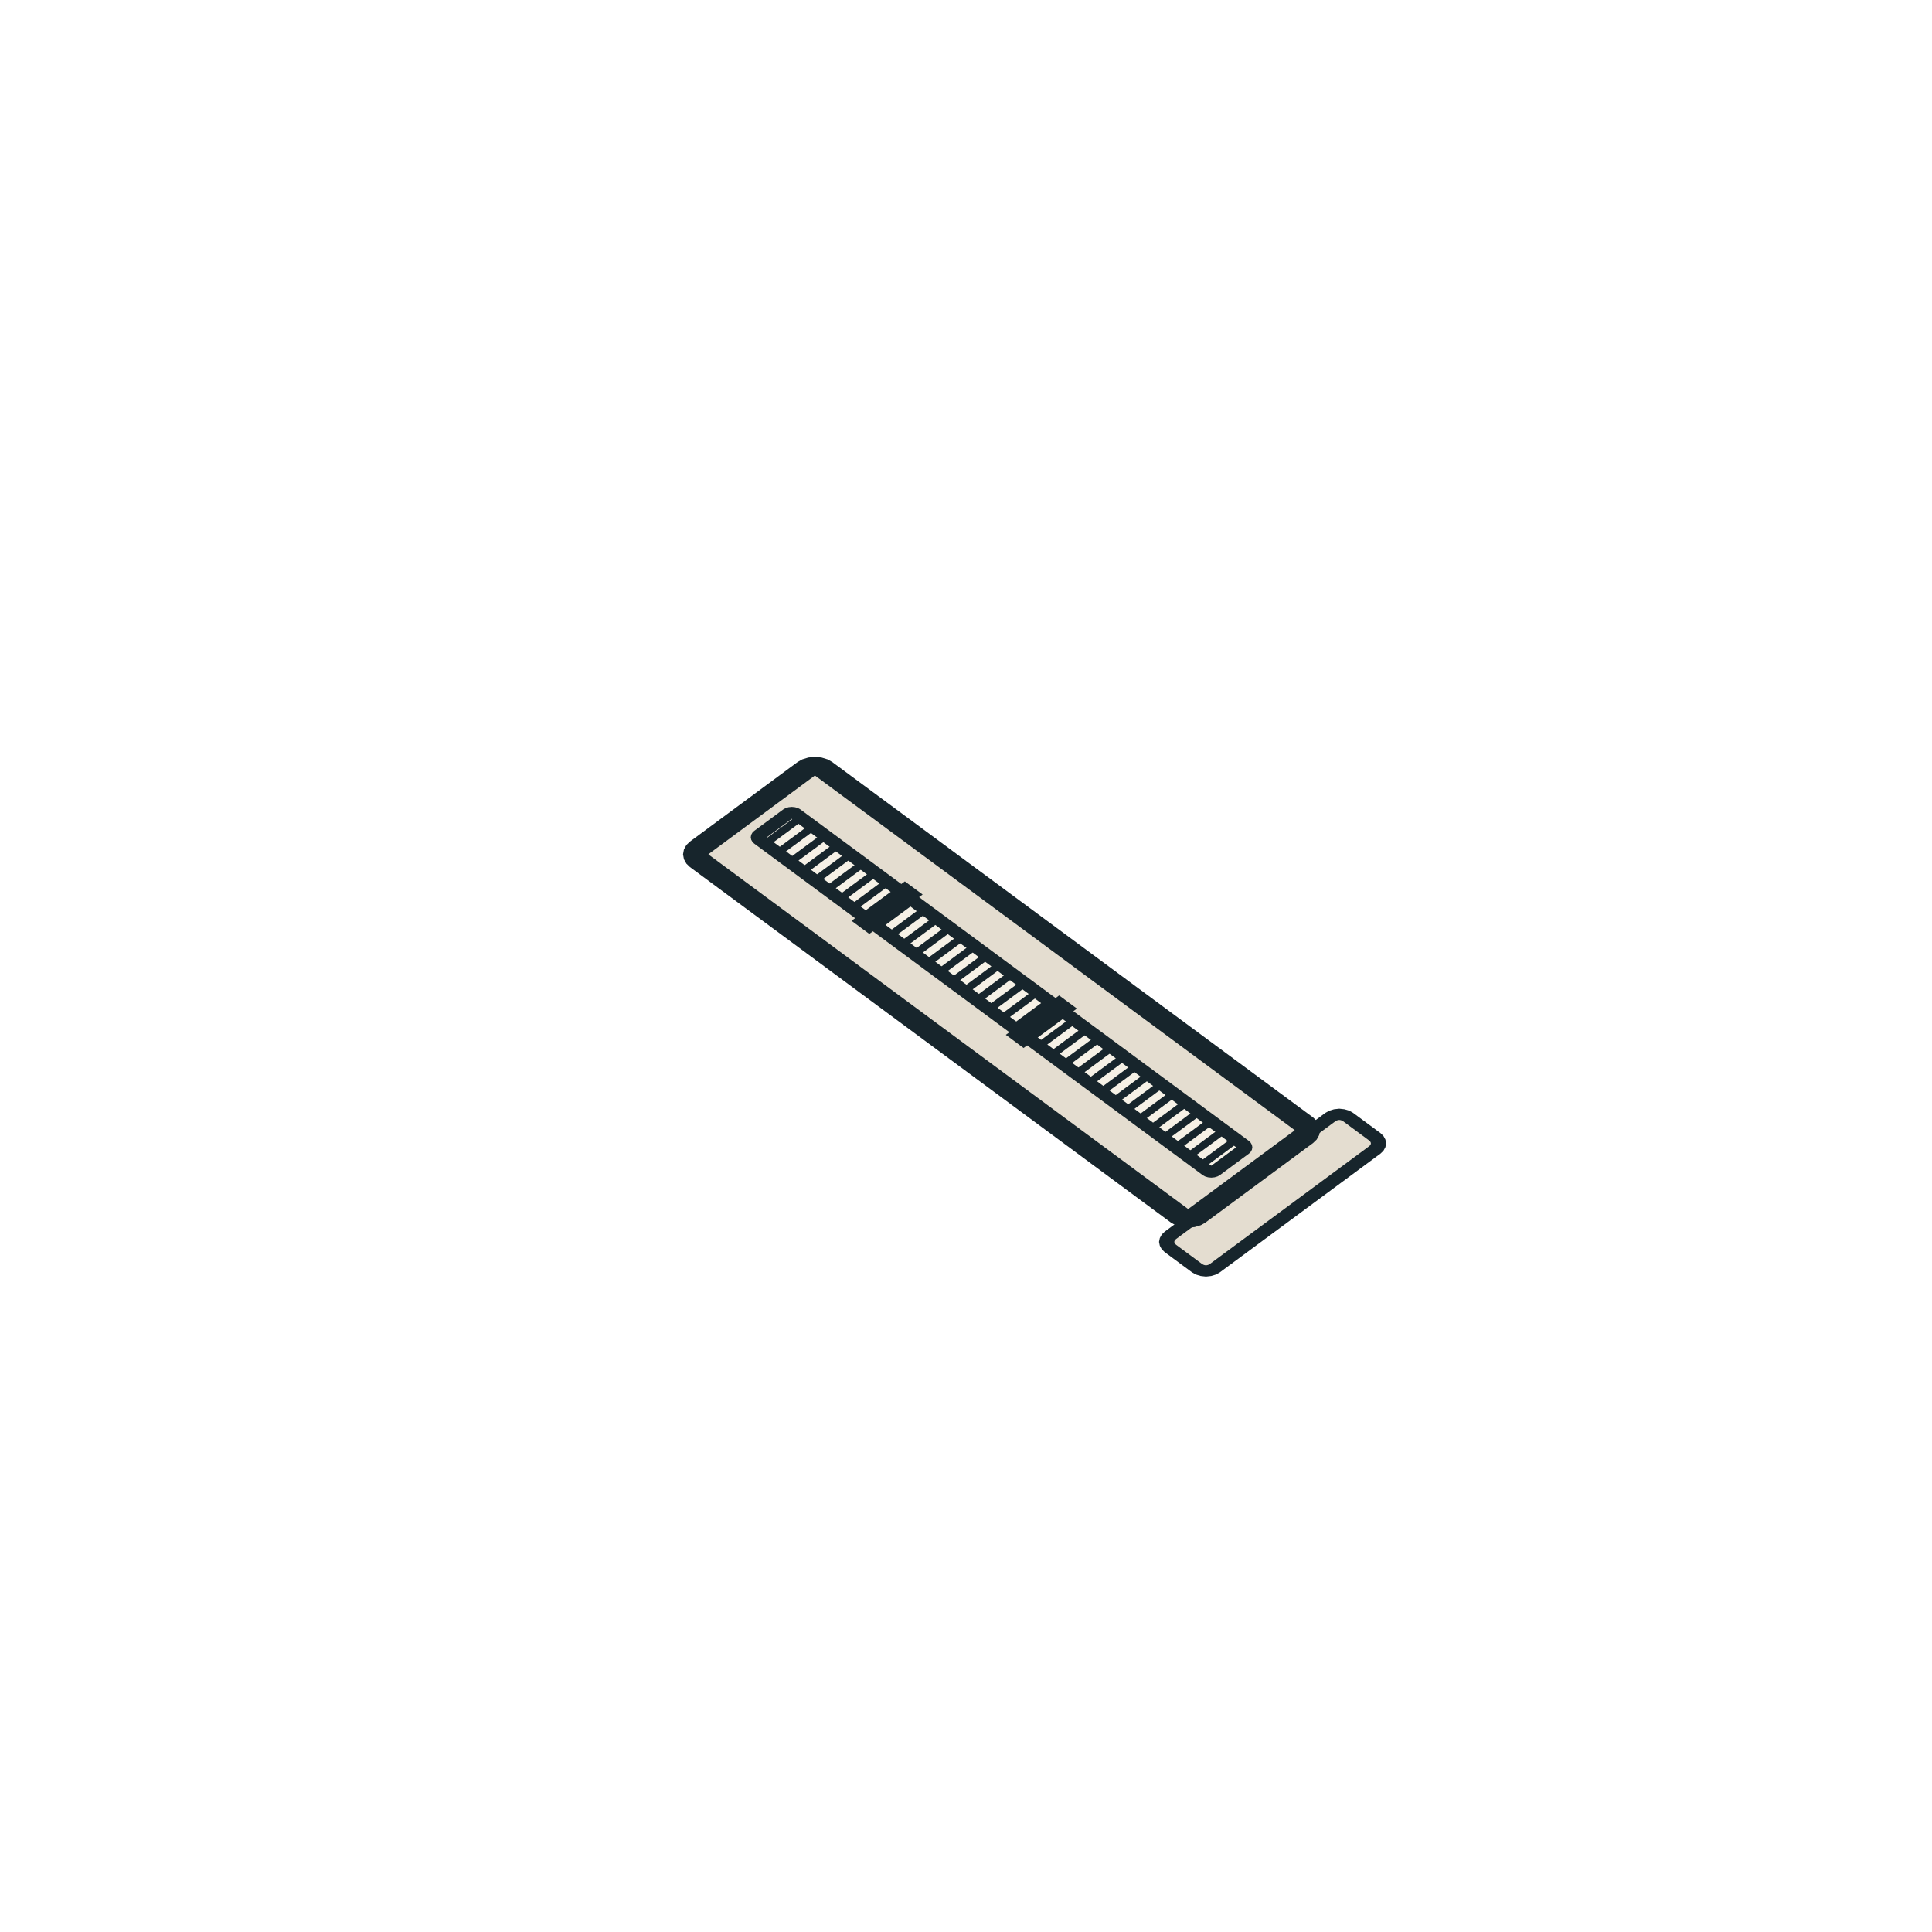
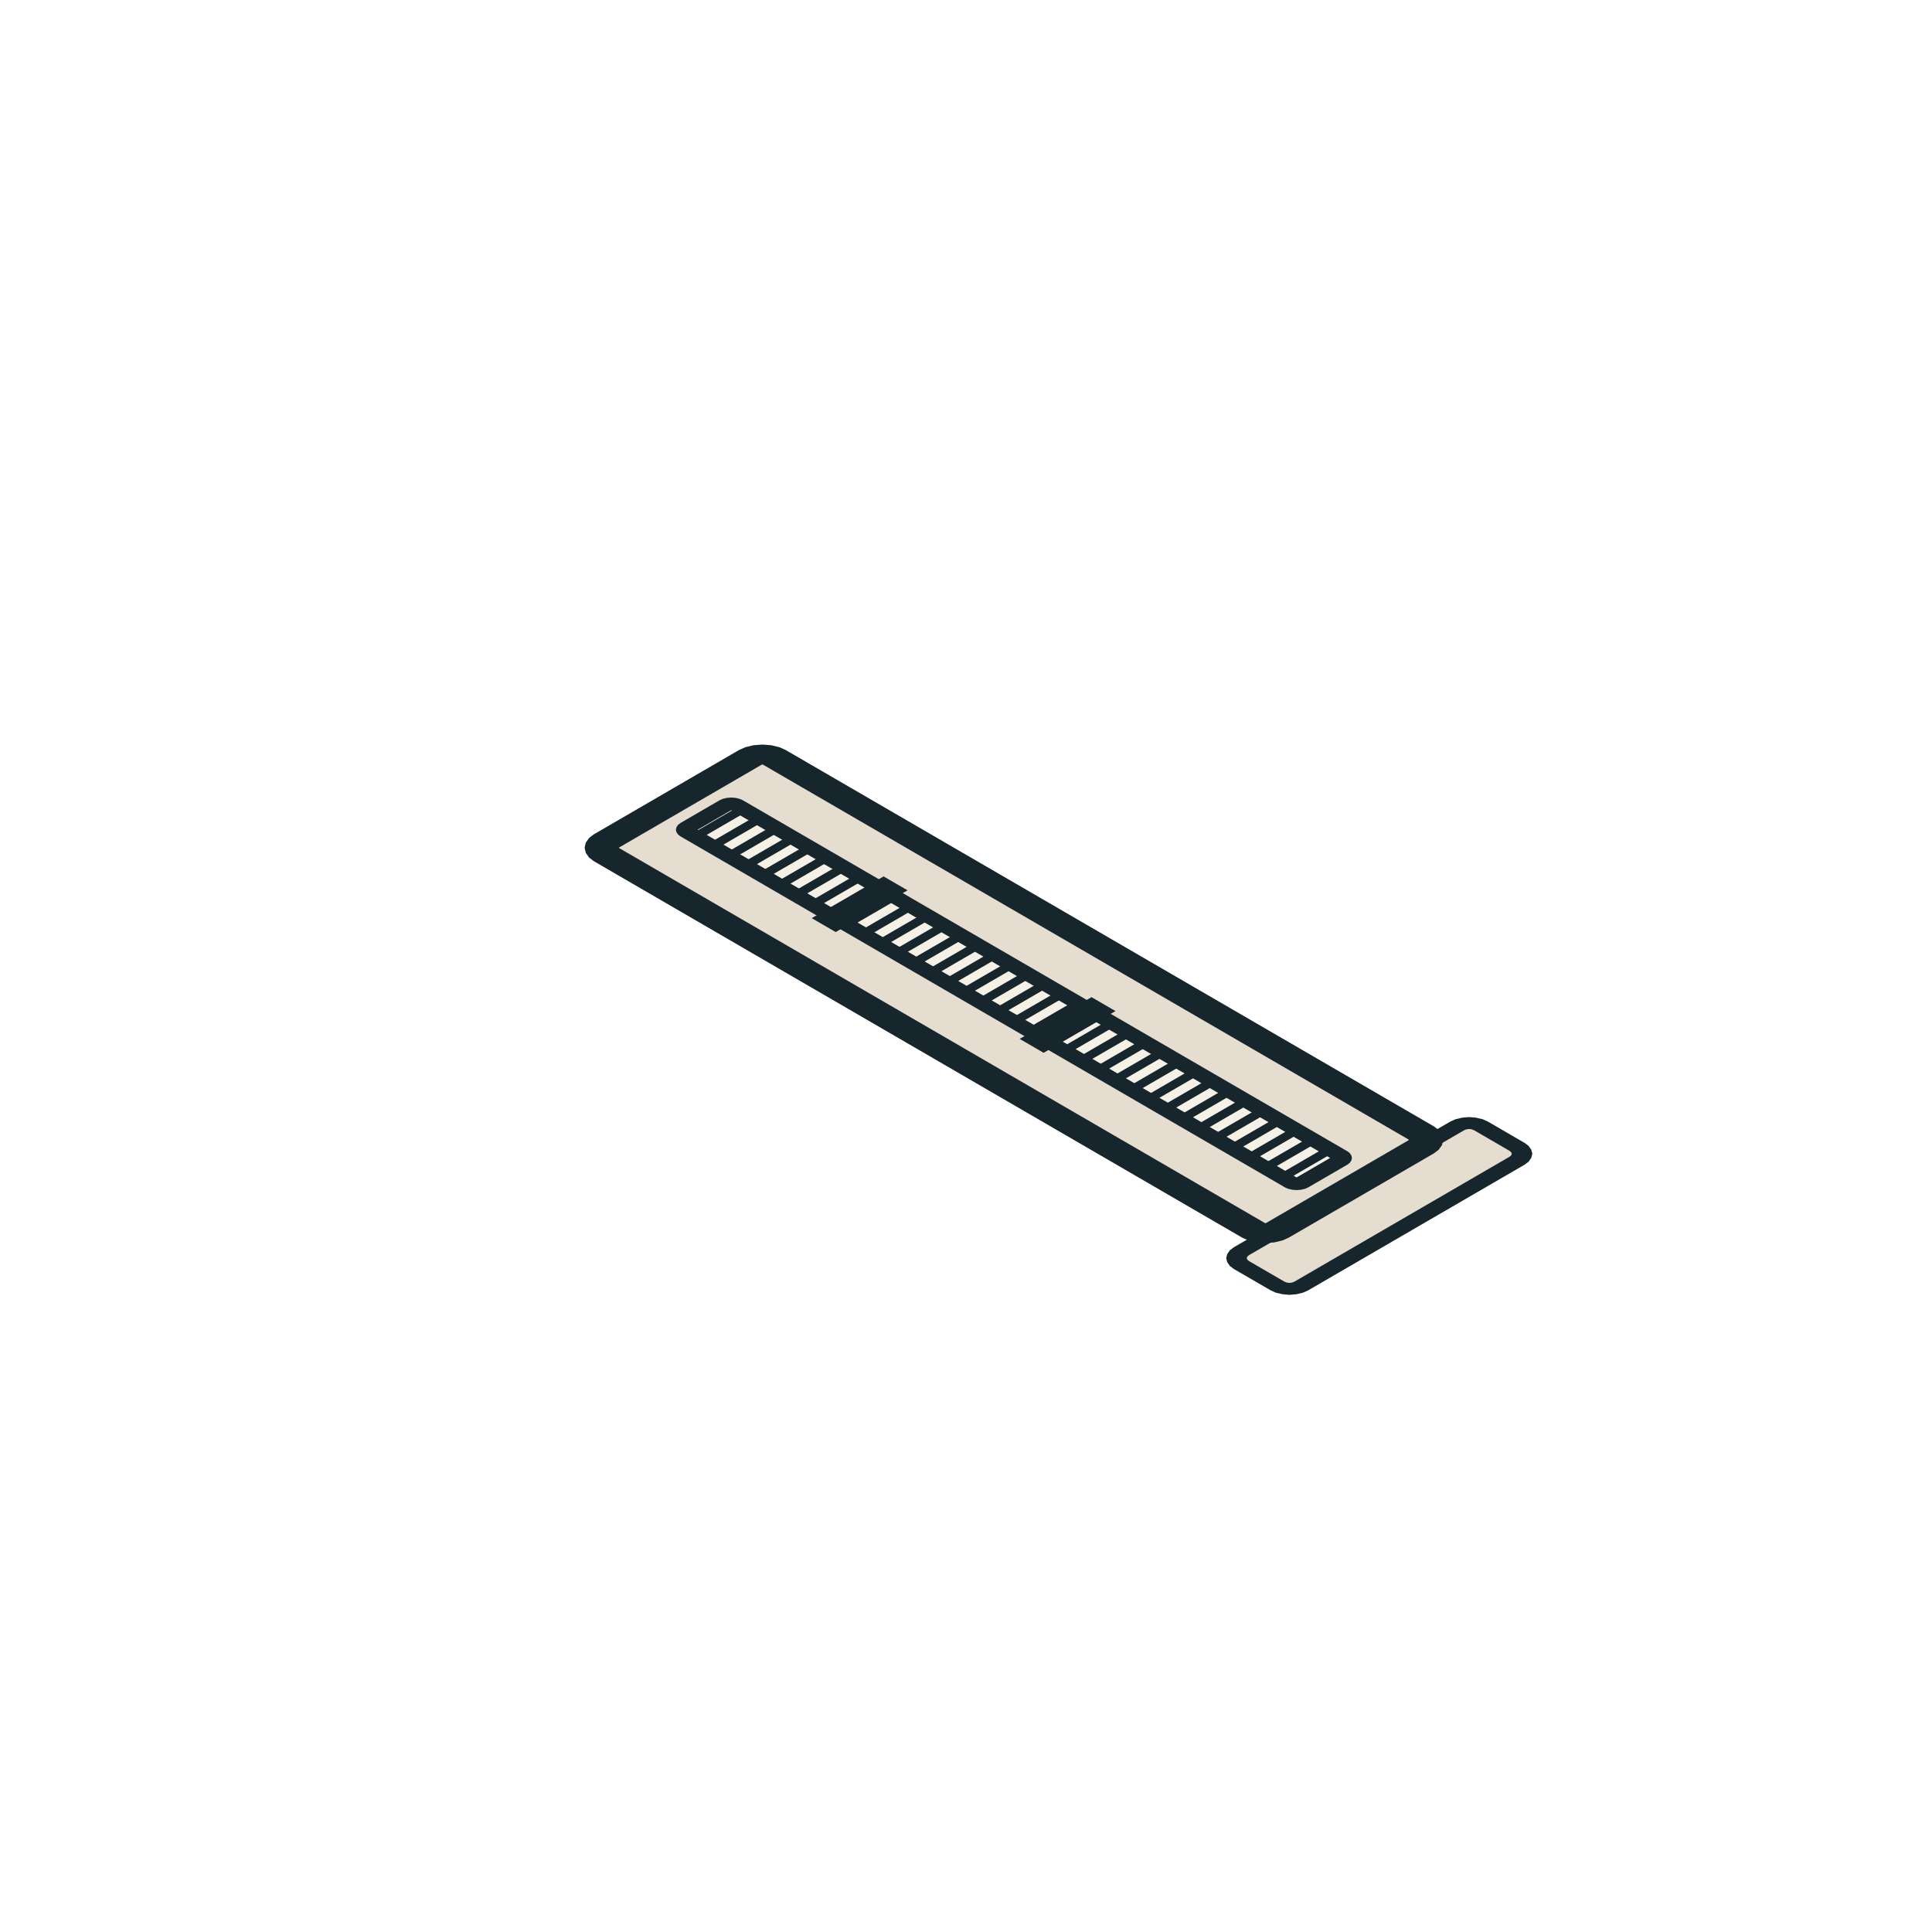
<svg xmlns="http://www.w3.org/2000/svg" viewBox="0 0 1000 1000" role="img" aria-labelledby="title" data-view="isometric" data-source="pcb-patent-art">
-   <g shape-rendering="geometricPrecision" transform="matrix(.46 .34 -.46 .34 500 160)">
+   <g shape-rendering="geometricPrecision" transform="matrix(.62 .36 -.62 .36 500 140)">
    <path d="M810 430 L812.6 430.3 L815 431.3 L817.1 432.9 L818.7 435 L819.7 437.4 L820 440 L820 560 L819.7 562.6 L818.7 565 L817.1 567.1 L815 568.7 L812.6 569.7 L810 570 L270 570 L267.4 569.7 L265 568.7 L262.9 567.1 L261.3 565 L260.3 562.6 L260 560 L260 440 L260.3 437.4 L261.3 435 L262.9 432.9 L265 431.3 L267.4 430.3 L270 430 Z" fill="#e4ddd0" data-role="fill" data-layer="fill" />
    <path d="M792 480 L793 480.1 L794 480.5 L794.8 481.2 L795.5 482 L795.9 483 L796 484 L796 516 L795.9 517 L795.5 518 L794.8 518.8 L794 519.5 L793 519.9 L792 520 L288 520 L287 519.9 L286 519.5 L285.2 518.8 L284.5 518 L284.1 517 L284 516 L284 484 L284.1 483 L284.5 482 L285.2 481.2 L286 480.5 L287 480.1 L288 480 Z" fill="#f6f1e6" data-role="fill" data-layer="fill" />
    <path d="M860 400 L862.6 400.3 L865 401.3 L867.1 402.9 L868.7 405 L869.7 407.4 L870 410 L870 590 L869.7 592.6 L868.7 595 L867.1 597.1 L865 598.7 L862.6 599.7 L860 600 L830 600 L827.4 599.7 L825 598.7 L822.9 597.1 L821.3 595 L820.3 592.6 L820 590 L820 410 L820.3 407.4 L821.3 405 L822.9 402.9 L825 401.3 L827.4 400.3 L830 400 Z" fill="#e4ddd0" data-role="fill" data-layer="fill" />
    <path d="M810.7 420 L815.2 420.6 L820 422.6 L824.2 425.8 L827.4 430 L829.4 434.8 L830 439.3 L830 560.7 L829.4 565.2 L827.4 570 L824.2 574.2 L820 577.4 L815.2 579.4 L810.7 580 L269.3 580 L264.8 579.4 L260 577.4 L255.8 574.2 L252.6 570 L250.6 565.2 L250 560.7 L250 439.3 L250.6 434.8 L252.6 430 L255.8 425.8 L260 422.6 L264.8 420.6 L269.3 420 Z M270.7 440 L270 440.1 L270 440.1 L270.1 440.1 L270.1 440 L270.1 440 L270 440.7 L270 559.3 L270.1 560 L270.1 560 L270.1 559.9 L270 559.9 L270 559.9 L270.7 560 L809.3 560 L810 559.9 L810 559.9 L809.9 559.9 L809.9 560 L809.9 560 L810 559.3 L810 440.7 L809.9 440 L809.9 440 L809.9 440.1 L810 440.1 L810 440.1 L809.3 440 Z" fill="#17252c" data-role="body" data-layer="ink" />
    <path d="M792.4 474 L794.6 474.3 L797 475.3 L799.1 476.9 L800.7 479 L801.7 481.4 L802 483.6 L802 516.4 L801.7 518.6 L800.7 521 L799.1 523.1 L797 524.7 L794.6 525.7 L792.4 526 L287.6 526 L285.4 525.7 L283 524.7 L280.9 523.1 L279.3 521 L278.3 518.6 L278 516.4 L278 483.6 L278.3 481.4 L279.3 479 L280.9 476.9 L283 475.3 L285.4 474.3 L287.6 474 Z M288.4 486 L288.5 486 L289 485.8 L289.5 485.5 L289.8 485 L290 484.5 L290 484.4 L290 515.6 L290 515.5 L289.8 515 L289.5 514.5 L289 514.2 L288.5 514 L288.4 514 L791.6 514 L791.5 514 L791 514.2 L790.5 514.5 L790.2 515 L790 515.5 L790 515.6 L790 484.4 L790 484.5 L790.2 485 L790.5 485.5 L791 485.8 L791.5 486 L791.6 486 Z" fill="#17252c" data-role="body" data-layer="ink" />
    <path d="M297.5 480.5 L297.5 519.5 L290.5 519.5 L290.5 480.5 Z" fill="#17252c" data-role="body" data-layer="ink" />
    <path d="M311.5 480.5 L311.5 519.5 L304.5 519.5 L304.5 480.5 Z" fill="#17252c" data-role="body" data-layer="ink" />
    <path d="M325.5 480.5 L325.5 519.5 L318.5 519.5 L318.5 480.5 Z" fill="#17252c" data-role="body" data-layer="ink" />
    <path d="M339.5 480.5 L339.5 519.5 L332.5 519.5 L332.5 480.5 Z" fill="#17252c" data-role="body" data-layer="ink" />
    <path d="M353.5 480.5 L353.5 519.5 L346.5 519.5 L346.5 480.5 Z" fill="#17252c" data-role="body" data-layer="ink" />
    <path d="M367.5 480.5 L367.5 519.5 L360.5 519.5 L360.5 480.5 Z" fill="#17252c" data-role="body" data-layer="ink" />
    <path d="M381.5 480.5 L381.5 519.5 L374.5 519.5 L374.5 480.5 Z" fill="#17252c" data-role="body" data-layer="ink" />
    <path d="M395.5 480.5 L395.5 519.5 L388.5 519.5 L388.5 480.5 Z" fill="#17252c" data-role="body" data-layer="ink" />
    <path d="M409.5 480.5 L409.5 519.5 L402.5 519.5 L402.5 480.5 Z" fill="#17252c" data-role="body" data-layer="ink" />
    <path d="M423.5 480.5 L423.5 519.5 L416.5 519.5 L416.5 480.5 Z" fill="#17252c" data-role="body" data-layer="ink" />
    <path d="M437.5 480.5 L437.5 519.5 L430.5 519.5 L430.5 480.5 Z" fill="#17252c" data-role="body" data-layer="ink" />
    <path d="M451.5 480.5 L451.5 519.5 L444.5 519.5 L444.5 480.5 Z" fill="#17252c" data-role="body" data-layer="ink" />
    <path d="M465.5 480.5 L465.5 519.5 L458.5 519.5 L458.5 480.5 Z" fill="#17252c" data-role="body" data-layer="ink" />
    <path d="M479.5 480.5 L479.5 519.5 L472.5 519.5 L472.5 480.5 Z" fill="#17252c" data-role="body" data-layer="ink" />
    <path d="M493.5 480.5 L493.5 519.5 L486.5 519.5 L486.5 480.5 Z" fill="#17252c" data-role="body" data-layer="ink" />
    <path d="M507.5 480.5 L507.5 519.5 L500.5 519.5 L500.5 480.5 Z" fill="#17252c" data-role="body" data-layer="ink" />
    <path d="M521.5 480.5 L521.5 519.5 L514.5 519.5 L514.5 480.5 Z" fill="#17252c" data-role="body" data-layer="ink" />
    <path d="M535.5 480.5 L535.5 519.5 L528.5 519.5 L528.5 480.5 Z" fill="#17252c" data-role="body" data-layer="ink" />
    <path d="M549.5 480.5 L549.5 519.5 L542.5 519.5 L542.5 480.5 Z" fill="#17252c" data-role="body" data-layer="ink" />
    <path d="M563.5 480.5 L563.5 519.5 L556.5 519.5 L556.5 480.5 Z" fill="#17252c" data-role="body" data-layer="ink" />
    <path d="M577.5 480.5 L577.5 519.5 L570.5 519.5 L570.5 480.5 Z" fill="#17252c" data-role="body" data-layer="ink" />
    <path d="M591.5 480.5 L591.5 519.5 L584.5 519.5 L584.5 480.5 Z" fill="#17252c" data-role="body" data-layer="ink" />
    <path d="M605.5 480.5 L605.5 519.5 L598.5 519.5 L598.5 480.5 Z" fill="#17252c" data-role="body" data-layer="ink" />
    <path d="M619.5 480.5 L619.5 519.5 L612.5 519.5 L612.5 480.5 Z" fill="#17252c" data-role="body" data-layer="ink" />
    <path d="M633.5 480.5 L633.5 519.5 L626.5 519.5 L626.5 480.5 Z" fill="#17252c" data-role="body" data-layer="ink" />
    <path d="M647.5 480.5 L647.5 519.5 L640.5 519.5 L640.5 480.5 Z" fill="#17252c" data-role="body" data-layer="ink" />
    <path d="M661.5 480.5 L661.5 519.5 L654.5 519.5 L654.5 480.5 Z" fill="#17252c" data-role="body" data-layer="ink" />
    <path d="M675.5 480.5 L675.5 519.5 L668.5 519.5 L668.5 480.5 Z" fill="#17252c" data-role="body" data-layer="ink" />
    <path d="M689.5 480.5 L689.5 519.5 L682.5 519.5 L682.5 480.5 Z" fill="#17252c" data-role="body" data-layer="ink" />
    <path d="M703.5 480.5 L703.5 519.5 L696.5 519.5 L696.5 480.5 Z" fill="#17252c" data-role="body" data-layer="ink" />
    <path d="M717.5 480.5 L717.5 519.5 L710.5 519.5 L710.5 480.5 Z" fill="#17252c" data-role="body" data-layer="ink" />
    <path d="M731.5 480.5 L731.5 519.5 L724.5 519.5 L724.5 480.5 Z" fill="#17252c" data-role="body" data-layer="ink" />
    <path d="M745.5 480.5 L745.5 519.5 L738.5 519.5 L738.5 480.5 Z" fill="#17252c" data-role="body" data-layer="ink" />
    <path d="M759.5 480.5 L759.5 519.5 L752.5 519.5 L752.5 480.5 Z" fill="#17252c" data-role="body" data-layer="ink" />
    <path d="M773.5 480.5 L773.5 519.5 L766.5 519.5 L766.5 480.5 Z" fill="#17252c" data-role="body" data-layer="ink" />
    <path d="M787.5 480.5 L787.5 519.5 L780.5 519.5 L780.5 480.5 Z" fill="#17252c" data-role="body" data-layer="ink" />
    <path d="M401.2 470 L421.2 470 L421.2 530 L401.2 530 Z" fill="#17252c" data-role="body" data-layer="ink" />
    <path d="M574.8 470 L594.8 470 L594.8 530 L574.8 530 Z" fill="#17252c" data-role="body" data-layer="ink" />
    <path d="M860.4 394 L864.2 394.5 L868 396.1 L871.4 398.6 L873.9 402 L875.5 405.8 L876 409.6 L876 590.4 L875.5 594.2 L873.9 598 L871.4 601.4 L868 603.9 L864.2 605.5 L860.4 606 L829.6 606 L825.8 605.5 L822 603.9 L818.6 601.4 L816.1 598 L814.5 594.2 L814 590.4 L814 409.6 L814.5 405.8 L816.1 402 L818.6 398.6 L822 396.1 L825.8 394.5 L829.6 394 Z M830.4 406 L829 406.2 L828 406.6 L827.2 407.2 L826.6 408 L826.2 409 L826 410.4 L826 589.6 L826.2 591 L826.6 592 L827.2 592.8 L828 593.4 L829 593.8 L830.4 594 L859.6 594 L861 593.8 L862 593.4 L862.8 592.8 L863.4 592 L863.8 591 L864 589.6 L864 410.4 L863.8 409 L863.4 408 L862.8 407.2 L862 406.6 L861 406.2 L859.6 406 Z" fill="#17252c" data-role="body" data-layer="ink" />
  </g>
</svg>
